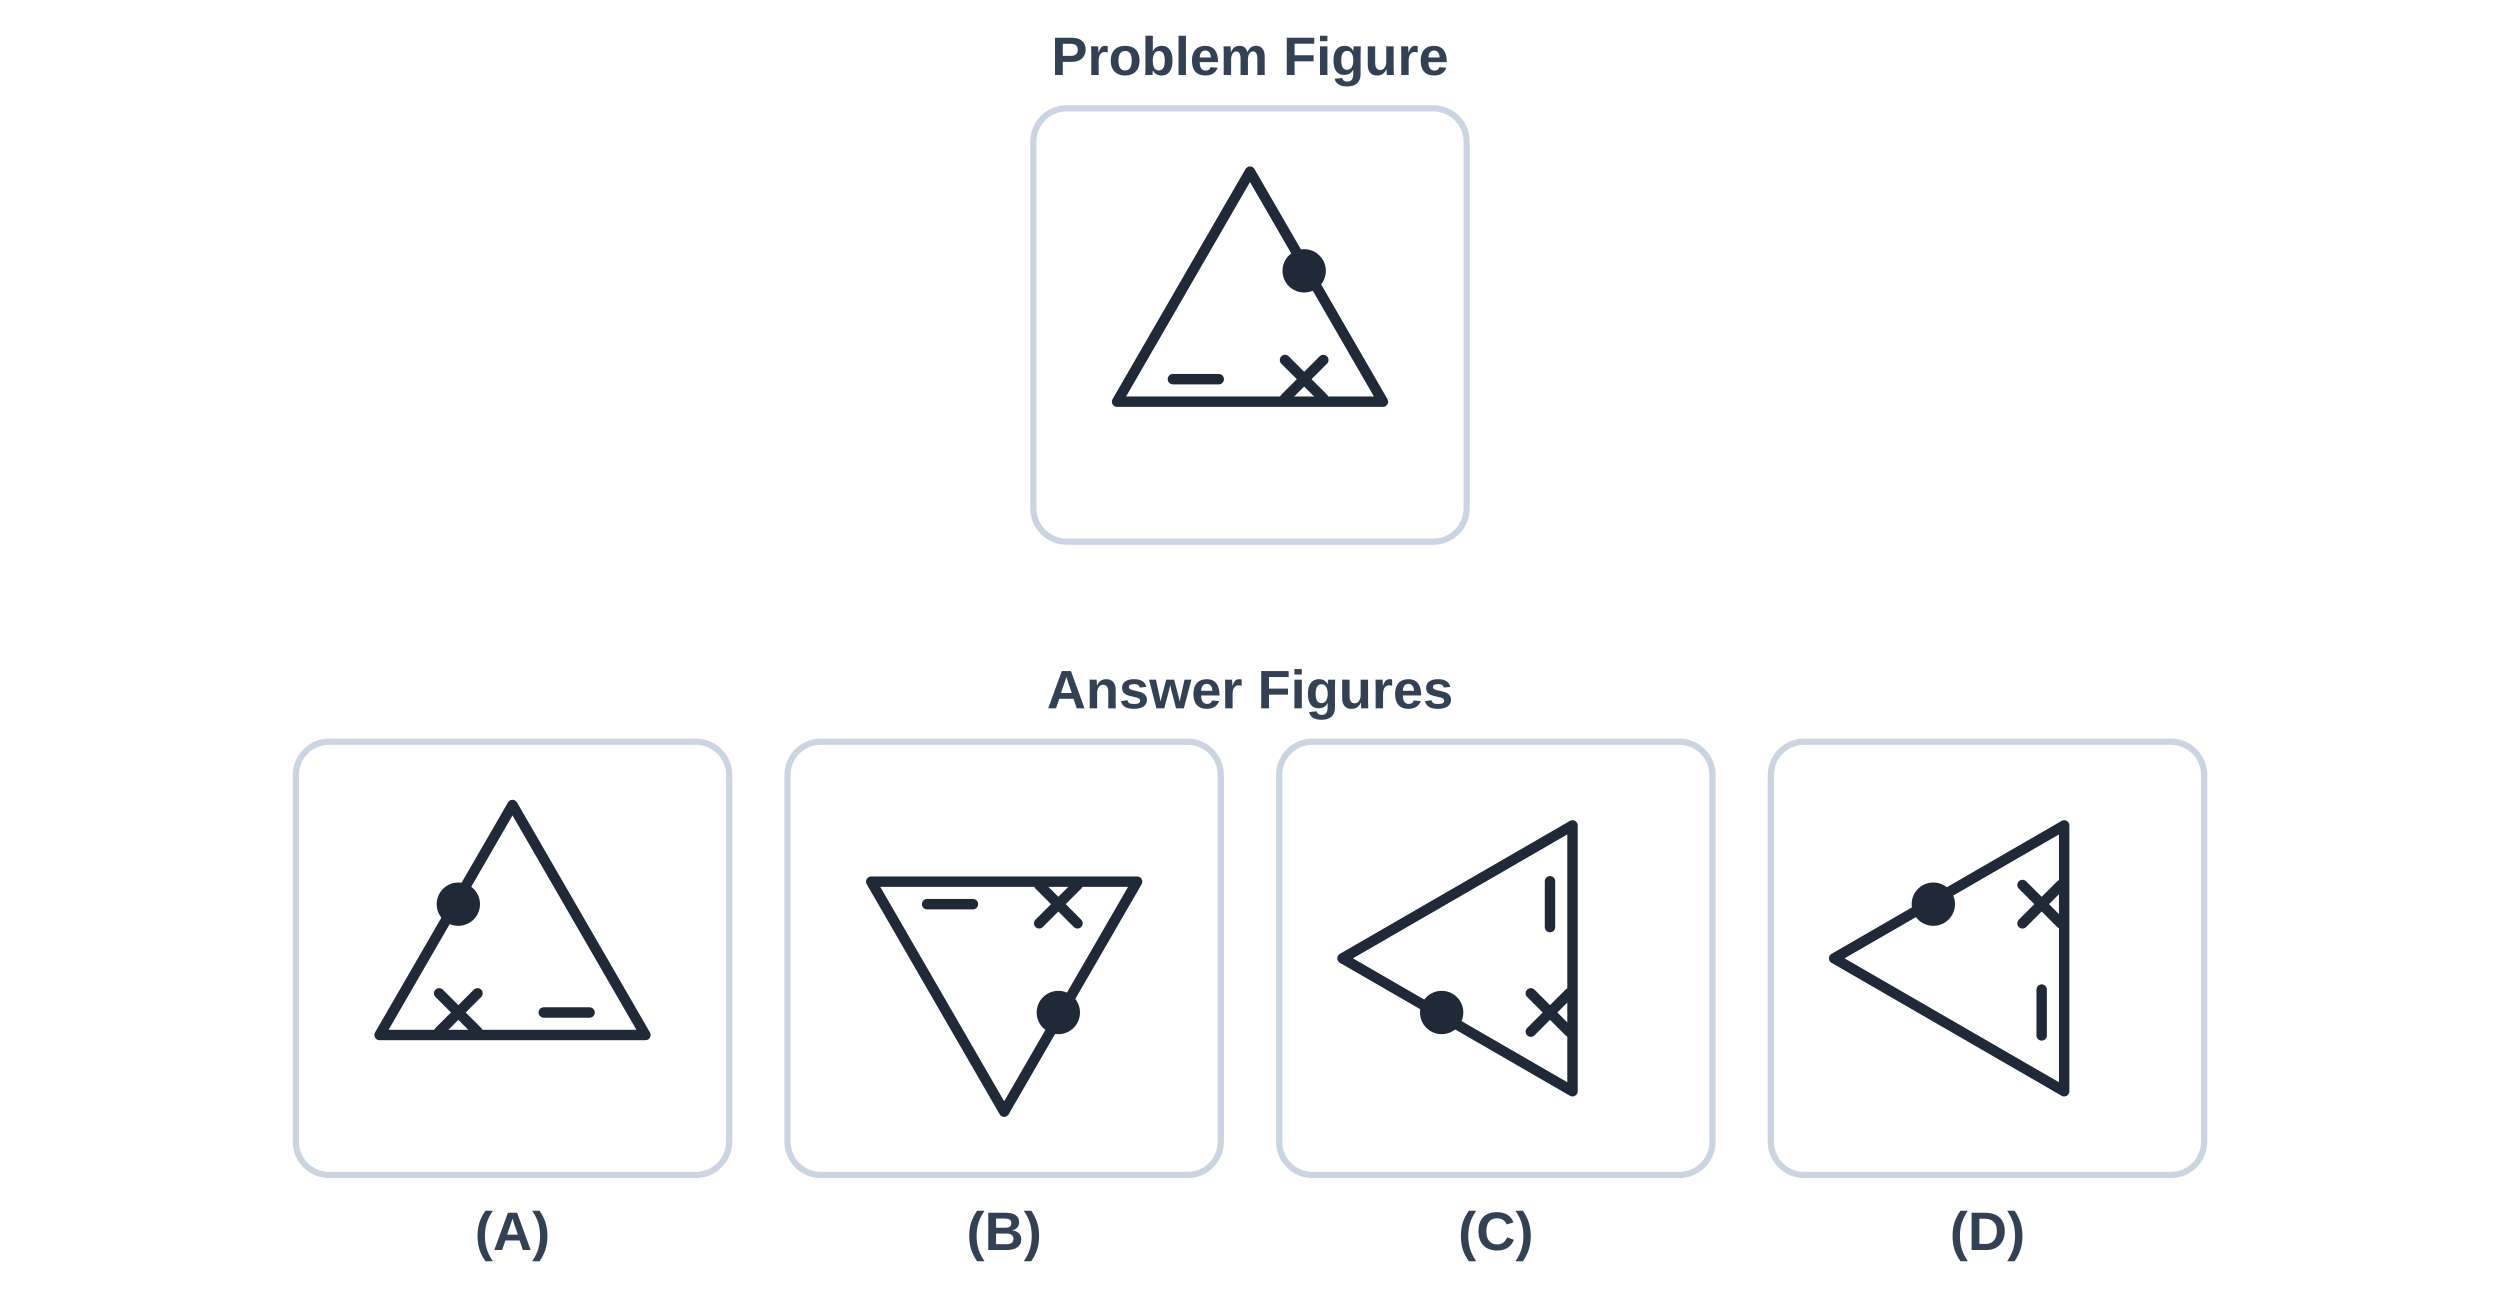
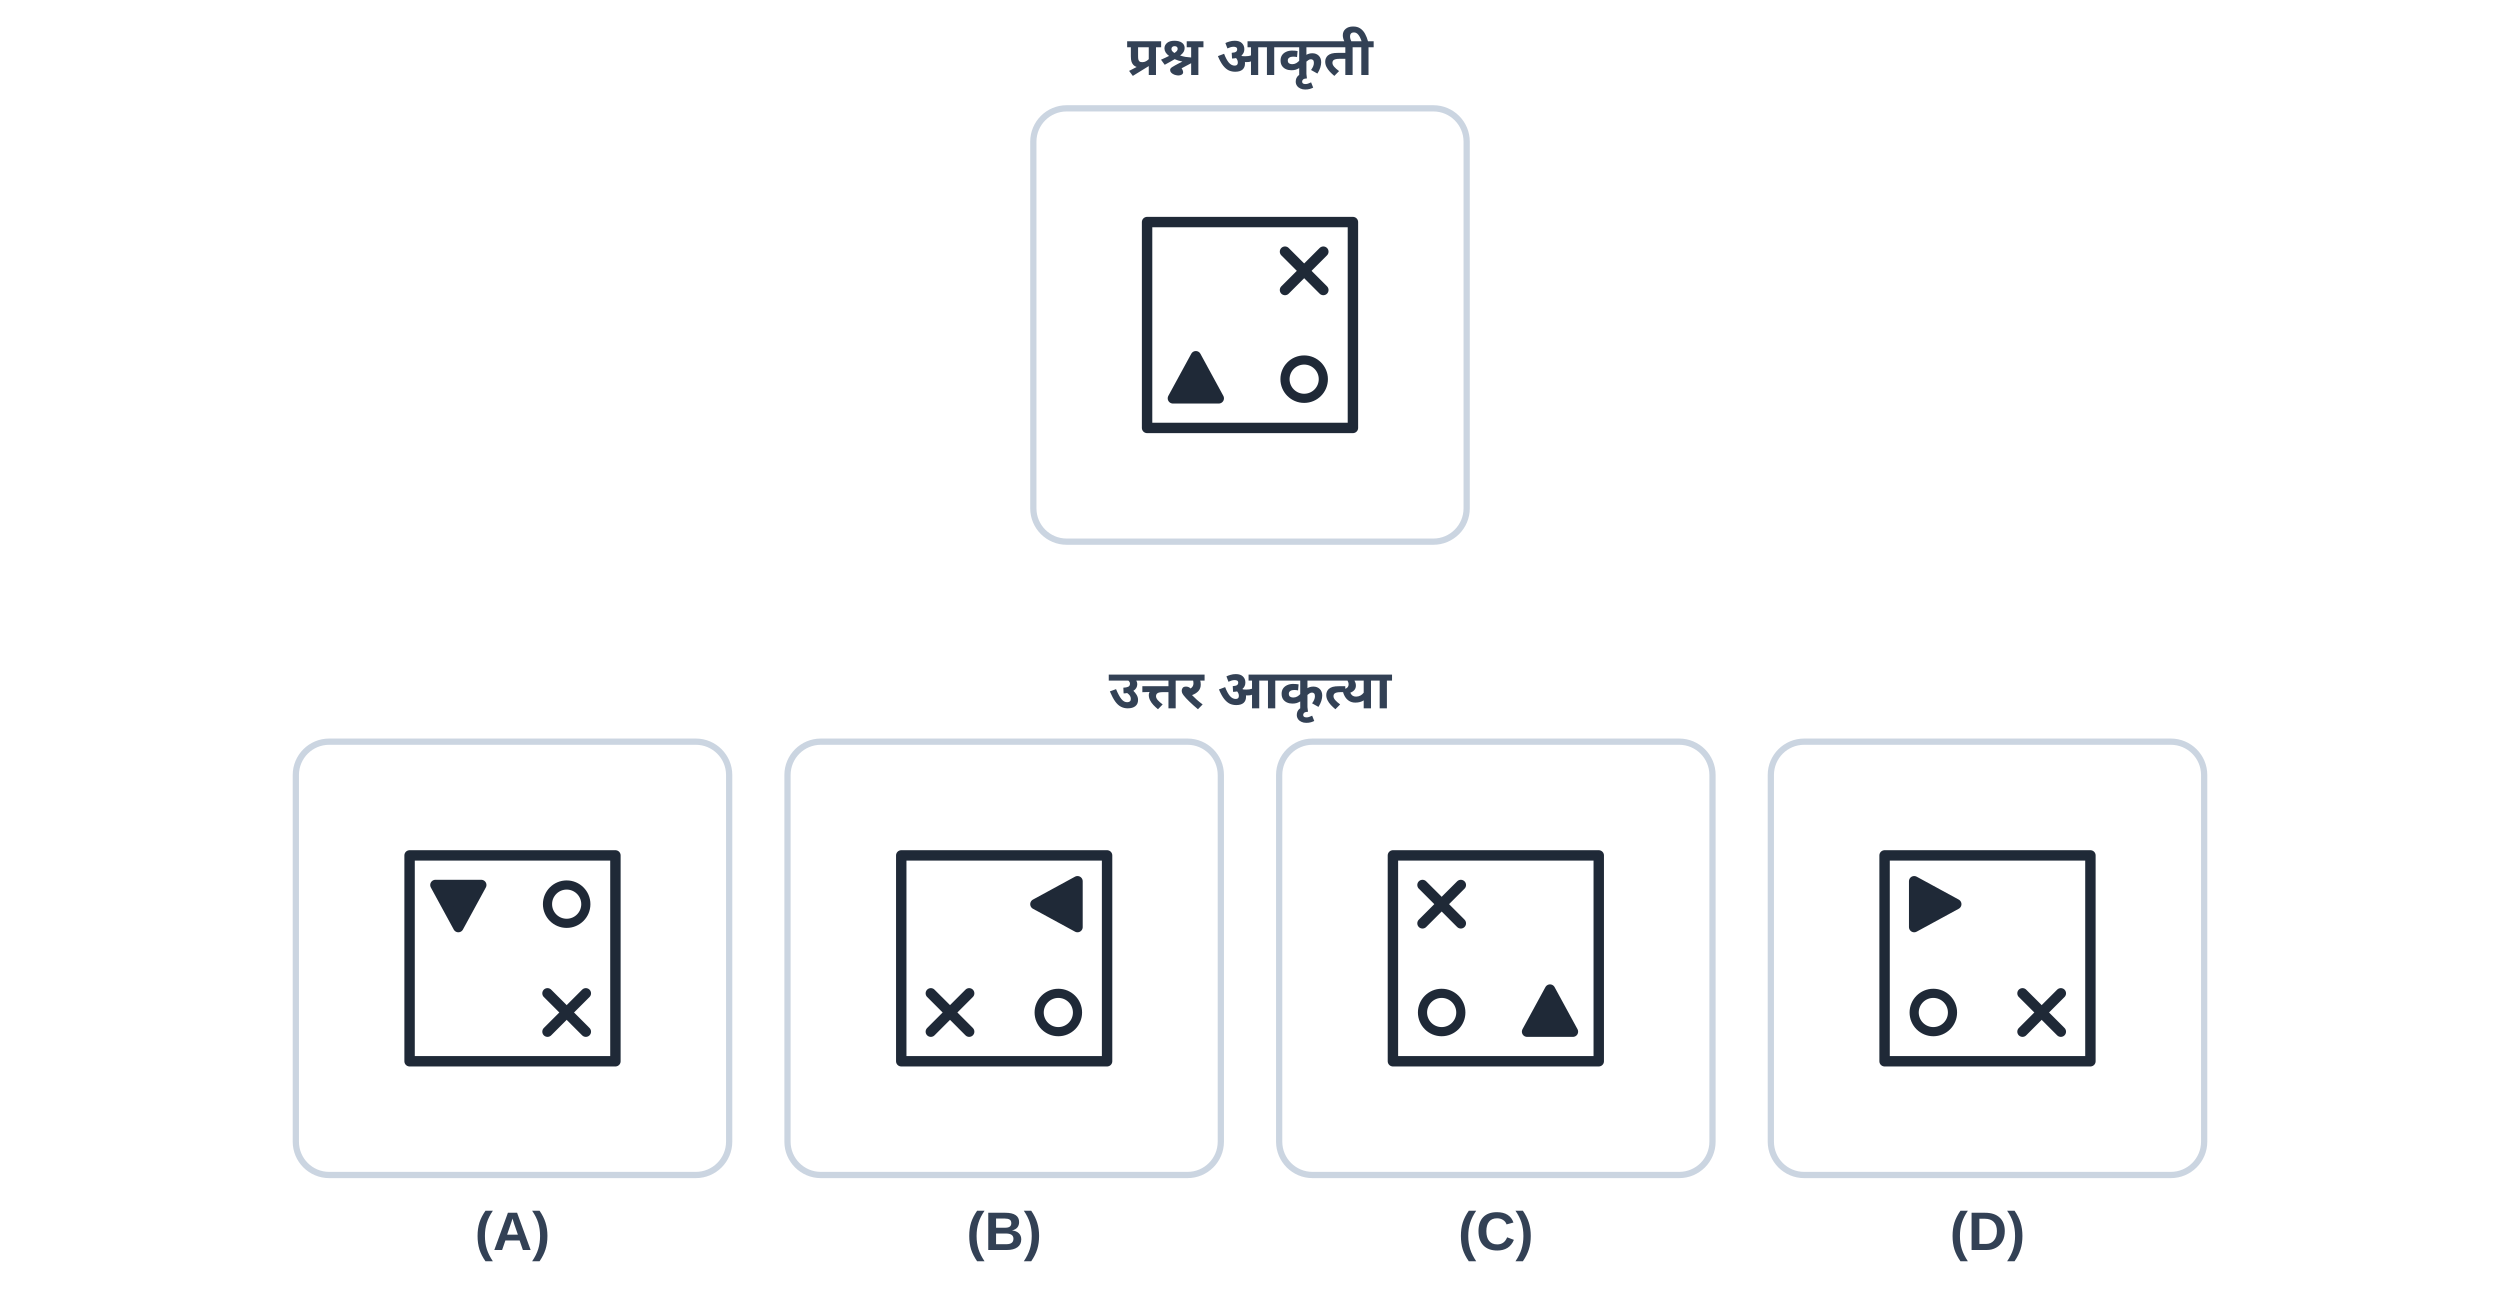
<svg xmlns="http://www.w3.org/2000/svg" viewBox="0 0 600 312" width="600" height="312">
  <rect width="600" height="312" fill="#ffffff" />
-   <text x="300" y="18" font-family="Arial, sans-serif" font-size="13" font-weight="700" fill="#334155" text-anchor="middle">Problem Figure</text>
+   <text x="300" y="18" font-family="Arial, Nirmala UI, Noto Sans Devanagari, Mangal, sans-serif" font-size="13" font-weight="700" fill="#334155" text-anchor="middle">प्रश्न आकृती</text>
  <rect x="248" y="26" width="104" height="104" rx="8" fill="#fff" stroke="#cbd5e1" stroke-width="1.5" />
-   <polygon points="300,41.2 331.9,96.4 268.1,96.4" fill="none" stroke="#1f2937" stroke-width="2.5" stroke-linejoin="round" stroke-linecap="round" />
-   <circle cx="313" cy="65" r="4.1" fill="#1f2937" stroke="#1f2937" stroke-width="2.2" />
-   <polyline points="308.4,86.4 317.6,95.6" fill="none" stroke="#1f2937" stroke-width="2.5" stroke-linejoin="round" stroke-linecap="round" />
-   <polyline points="308.4,95.6 317.6,86.4" fill="none" stroke="#1f2937" stroke-width="2.5" stroke-linejoin="round" stroke-linecap="round" />
-   <polyline points="281.5,91 292.5,91" fill="none" stroke="#1f2937" stroke-width="2.5" stroke-linejoin="round" stroke-linecap="round" />
-   <text x="300" y="170" font-family="Arial, sans-serif" font-size="13" font-weight="700" fill="#334155" text-anchor="middle">Answer Figures</text>
+   <polygon points="324.7,53.3 324.7,102.7 275.3,102.7 275.3,53.3" fill="none" stroke="#1f2937" stroke-width="2.5" stroke-linejoin="round" stroke-linecap="round" />
+   <polygon points="287,85.5 292.5,95.6 281.5,95.6" fill="#1f2937" stroke="#1f2937" stroke-width="2.5" stroke-linejoin="round" stroke-linecap="round" />
+   <circle cx="313" cy="91" r="4.6" fill="none" stroke="#1f2937" stroke-width="2.2" />
+   <polyline points="308.4,60.4 317.6,69.6" fill="none" stroke="#1f2937" stroke-width="2.5" stroke-linejoin="round" stroke-linecap="round" />
+   <polyline points="308.4,69.6 317.6,60.4" fill="none" stroke="#1f2937" stroke-width="2.5" stroke-linejoin="round" stroke-linecap="round" />
+   <text x="300" y="170" font-family="Arial, Nirmala UI, Noto Sans Devanagari, Mangal, sans-serif" font-size="13" font-weight="700" fill="#334155" text-anchor="middle">उत्तर आकृत्या</text>
  <rect x="71" y="178" width="104" height="104" rx="8" fill="#fff" stroke="#cbd5e1" stroke-width="1.5" />
-   <polygon points="123,193.2 91.1,248.4 154.9,248.4" fill="none" stroke="#1f2937" stroke-width="2.5" stroke-linejoin="round" stroke-linecap="round" />
-   <circle cx="110" cy="217" r="4.1" fill="#1f2937" stroke="#1f2937" stroke-width="2.2" />
-   <polyline points="114.6,238.4 105.4,247.6" fill="none" stroke="#1f2937" stroke-width="2.5" stroke-linejoin="round" stroke-linecap="round" />
-   <polyline points="114.6,247.6 105.4,238.4" fill="none" stroke="#1f2937" stroke-width="2.5" stroke-linejoin="round" stroke-linecap="round" />
-   <polyline points="141.5,243 130.5,243" fill="none" stroke="#1f2937" stroke-width="2.5" stroke-linejoin="round" stroke-linecap="round" />
-   <text x="123" y="300" font-family="Arial, sans-serif" font-size="13" font-weight="600" fill="#334155" text-anchor="middle">(A)</text>
+   <polygon points="147.7,254.7 147.7,205.3 98.3,205.3 98.3,254.7" fill="none" stroke="#1f2937" stroke-width="2.5" stroke-linejoin="round" stroke-linecap="round" />
+   <polygon points="110,222.5 115.5,212.4 104.5,212.4" fill="#1f2937" stroke="#1f2937" stroke-width="2.5" stroke-linejoin="round" stroke-linecap="round" />
+   <circle cx="136" cy="217" r="4.6" fill="none" stroke="#1f2937" stroke-width="2.2" />
+   <polyline points="131.4,247.6 140.6,238.4" fill="none" stroke="#1f2937" stroke-width="2.5" stroke-linejoin="round" stroke-linecap="round" />
+   <polyline points="131.4,238.4 140.6,247.6" fill="none" stroke="#1f2937" stroke-width="2.5" stroke-linejoin="round" stroke-linecap="round" />
+   <text x="123" y="300" font-family="Arial, Nirmala UI, Noto Sans Devanagari, Mangal, sans-serif" font-size="13" font-weight="600" fill="#334155" text-anchor="middle">(A)</text>
  <rect x="189" y="178" width="104" height="104" rx="8" fill="#fff" stroke="#cbd5e1" stroke-width="1.5" />
-   <polygon points="241,266.8 272.9,211.6 209.1,211.6" fill="none" stroke="#1f2937" stroke-width="2.5" stroke-linejoin="round" stroke-linecap="round" />
-   <circle cx="254" cy="243" r="4.1" fill="#1f2937" stroke="#1f2937" stroke-width="2.2" />
-   <polyline points="249.4,221.6 258.6,212.4" fill="none" stroke="#1f2937" stroke-width="2.5" stroke-linejoin="round" stroke-linecap="round" />
-   <polyline points="249.4,212.4 258.6,221.6" fill="none" stroke="#1f2937" stroke-width="2.5" stroke-linejoin="round" stroke-linecap="round" />
-   <polyline points="222.5,217 233.5,217" fill="none" stroke="#1f2937" stroke-width="2.5" stroke-linejoin="round" stroke-linecap="round" />
-   <text x="241" y="300" font-family="Arial, sans-serif" font-size="13" font-weight="600" fill="#334155" text-anchor="middle">(B)</text>
+   <polygon points="216.3,254.7 265.7,254.7 265.7,205.3 216.3,205.3" fill="none" stroke="#1f2937" stroke-width="2.5" stroke-linejoin="round" stroke-linecap="round" />
+   <polygon points="248.5,217 258.6,222.5 258.6,211.5" fill="#1f2937" stroke="#1f2937" stroke-width="2.5" stroke-linejoin="round" stroke-linecap="round" />
+   <circle cx="254" cy="243" r="4.6" fill="none" stroke="#1f2937" stroke-width="2.2" />
+   <polyline points="223.4,238.4 232.6,247.6" fill="none" stroke="#1f2937" stroke-width="2.5" stroke-linejoin="round" stroke-linecap="round" />
+   <polyline points="232.6,238.4 223.4,247.6" fill="none" stroke="#1f2937" stroke-width="2.5" stroke-linejoin="round" stroke-linecap="round" />
+   <text x="241" y="300" font-family="Arial, Nirmala UI, Noto Sans Devanagari, Mangal, sans-serif" font-size="13" font-weight="600" fill="#334155" text-anchor="middle">(B)</text>
  <rect x="307" y="178" width="104" height="104" rx="8" fill="#fff" stroke="#cbd5e1" stroke-width="1.5" />
-   <polygon points="322.2,230 377.4,261.9 377.4,198.1" fill="none" stroke="#1f2937" stroke-width="2.5" stroke-linejoin="round" stroke-linecap="round" />
-   <circle cx="346" cy="243" r="4.1" fill="#1f2937" stroke="#1f2937" stroke-width="2.2" />
-   <polyline points="367.4,238.4 376.6,247.6" fill="none" stroke="#1f2937" stroke-width="2.5" stroke-linejoin="round" stroke-linecap="round" />
-   <polyline points="376.6,238.4 367.4,247.6" fill="none" stroke="#1f2937" stroke-width="2.5" stroke-linejoin="round" stroke-linecap="round" />
-   <polyline points="372,211.5 372,222.5" fill="none" stroke="#1f2937" stroke-width="2.5" stroke-linejoin="round" stroke-linecap="round" />
-   <text x="359" y="300" font-family="Arial, sans-serif" font-size="13" font-weight="600" fill="#334155" text-anchor="middle">(C)</text>
+   <polygon points="334.3,205.3 334.3,254.7 383.7,254.7 383.7,205.3" fill="none" stroke="#1f2937" stroke-width="2.5" stroke-linejoin="round" stroke-linecap="round" />
+   <polygon points="372,237.5 366.5,247.6 377.5,247.6" fill="#1f2937" stroke="#1f2937" stroke-width="2.5" stroke-linejoin="round" stroke-linecap="round" />
+   <circle cx="346" cy="243" r="4.6" fill="none" stroke="#1f2937" stroke-width="2.2" />
+   <polyline points="350.6,212.4 341.4,221.6" fill="none" stroke="#1f2937" stroke-width="2.5" stroke-linejoin="round" stroke-linecap="round" />
+   <polyline points="350.6,221.6 341.4,212.4" fill="none" stroke="#1f2937" stroke-width="2.5" stroke-linejoin="round" stroke-linecap="round" />
+   <text x="359" y="300" font-family="Arial, Nirmala UI, Noto Sans Devanagari, Mangal, sans-serif" font-size="13" font-weight="600" fill="#334155" text-anchor="middle">(C)</text>
  <rect x="425" y="178" width="104" height="104" rx="8" fill="#fff" stroke="#cbd5e1" stroke-width="1.5" />
-   <polygon points="440.2,230 495.4,198.1 495.4,261.9" fill="none" stroke="#1f2937" stroke-width="2.5" stroke-linejoin="round" stroke-linecap="round" />
-   <circle cx="464" cy="217" r="4.1" fill="#1f2937" stroke="#1f2937" stroke-width="2.2" />
-   <polyline points="485.4,221.6 494.6,212.4" fill="none" stroke="#1f2937" stroke-width="2.5" stroke-linejoin="round" stroke-linecap="round" />
-   <polyline points="494.6,221.6 485.4,212.4" fill="none" stroke="#1f2937" stroke-width="2.5" stroke-linejoin="round" stroke-linecap="round" />
-   <polyline points="490,248.5 490,237.5" fill="none" stroke="#1f2937" stroke-width="2.5" stroke-linejoin="round" stroke-linecap="round" />
-   <text x="477" y="300" font-family="Arial, sans-serif" font-size="13" font-weight="600" fill="#334155" text-anchor="middle">(D)</text>
+   <polygon points="501.7,254.7 452.3,254.7 452.3,205.3 501.7,205.3" fill="none" stroke="#1f2937" stroke-width="2.5" stroke-linejoin="round" stroke-linecap="round" />
+   <polygon points="469.5,217 459.4,222.5 459.4,211.5" fill="#1f2937" stroke="#1f2937" stroke-width="2.5" stroke-linejoin="round" stroke-linecap="round" />
+   <circle cx="464" cy="243" r="4.6" fill="none" stroke="#1f2937" stroke-width="2.2" />
+   <polyline points="494.6,238.4 485.4,247.6" fill="none" stroke="#1f2937" stroke-width="2.5" stroke-linejoin="round" stroke-linecap="round" />
+   <polyline points="485.4,238.4 494.6,247.6" fill="none" stroke="#1f2937" stroke-width="2.5" stroke-linejoin="round" stroke-linecap="round" />
+   <text x="477" y="300" font-family="Arial, Nirmala UI, Noto Sans Devanagari, Mangal, sans-serif" font-size="13" font-weight="600" fill="#334155" text-anchor="middle">(D)</text>
</svg>
